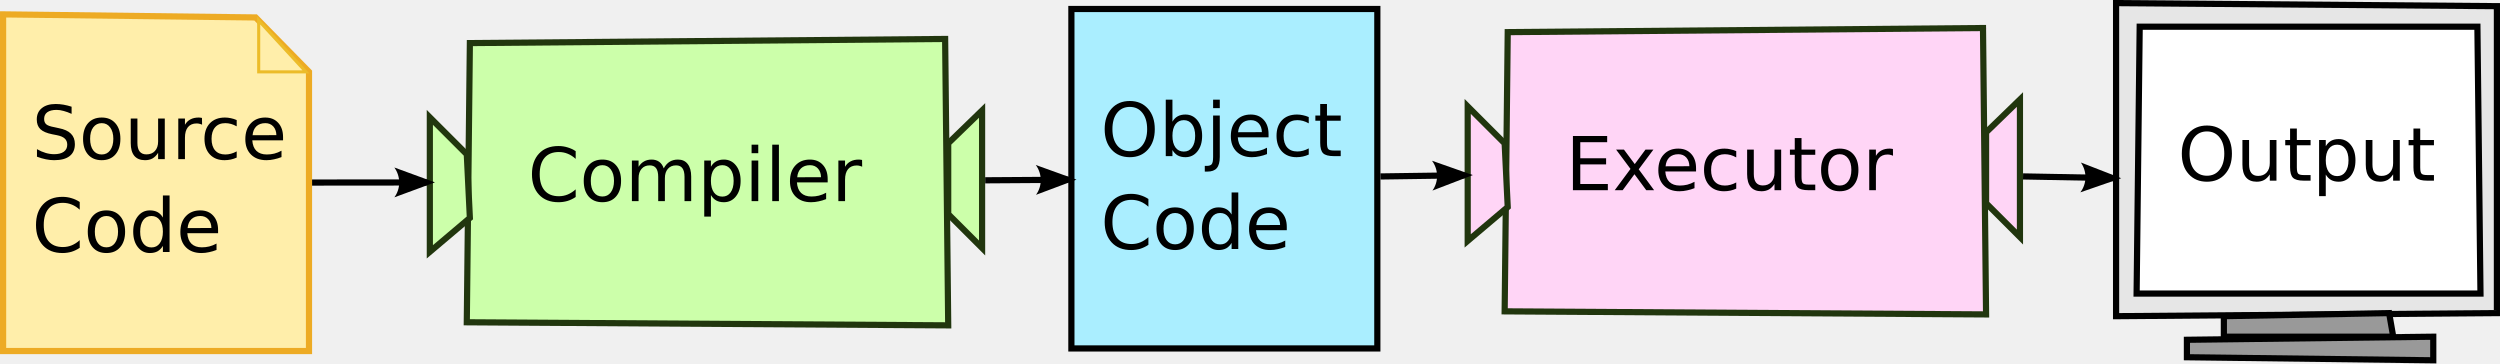
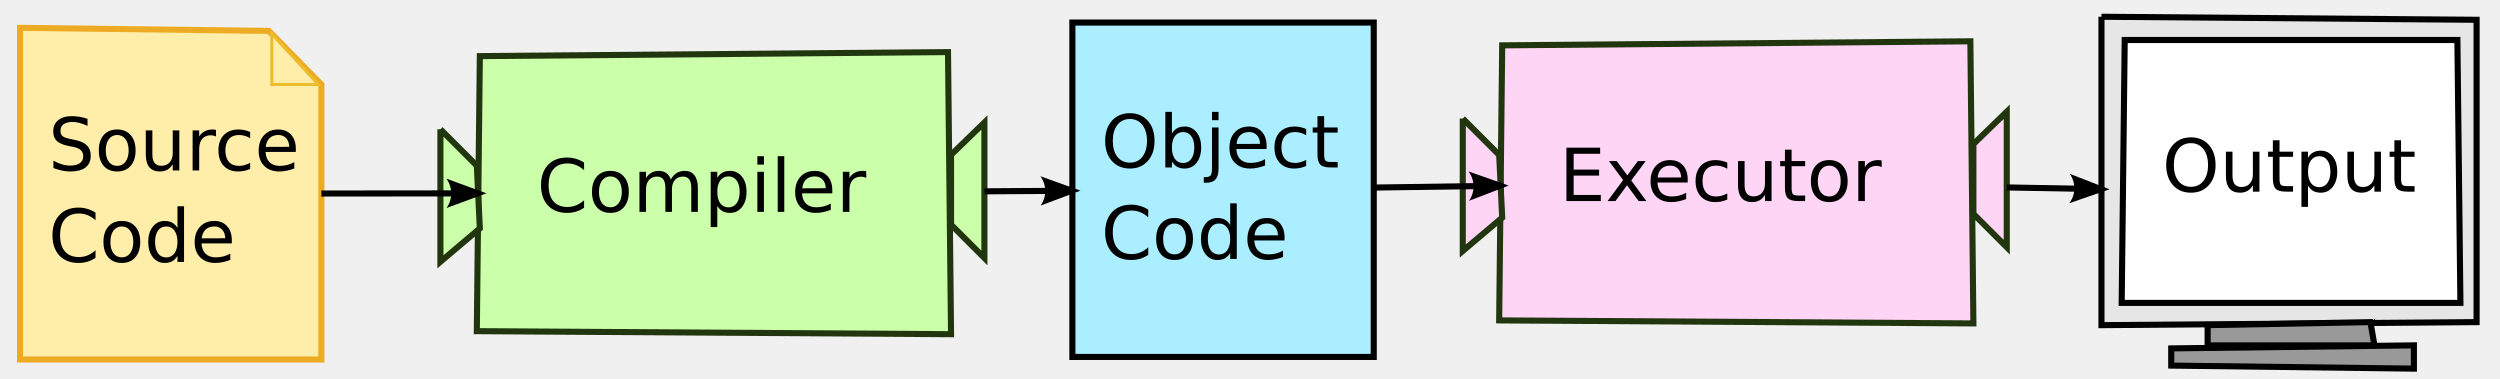
- <svg xmlns="http://www.w3.org/2000/svg" id="svg2440" width="403.873" height="58.709" version="1.0">
+ <svg xmlns="http://www.w3.org/2000/svg" id="svg2440" width="410" height="62" version="1.0">
  <defs id="defs2443">
    <marker orient="auto" refY="0" refX="0" id="Arrow2Send" style="overflow:visible">
-       <path id="path4067" style="font-size:12px;fill-rule:evenodd;stroke-width:0.625;stroke-linejoin:round" d="M 8.719,4.034 L -2.207,0.016 L 8.719,-4.002 C 6.973,-1.63 6.983,1.616 8.719,4.034 z" transform="matrix(-0.3,0,0,-0.3,0.69,0)" />
+       <path id="path4067" style="font-size:12px;fill-rule:evenodd;stroke-width:0.625;stroke-linejoin:round" d="M 8.719,4.034 -2.207,0.016 8.719,-4.002 c -1.745,2.372 -1.735,5.617 -6e-7,8.035 z" transform="matrix(-0.3,0,0,-0.3,0.69,0)" />
    </marker>
    <marker orient="auto" refY="0" refX="0" id="Arrow2Mend" style="overflow:visible">
-       <path id="path4061" style="font-size:12px;fill-rule:evenodd;stroke-width:0.625;stroke-linejoin:round" d="M 8.719,4.034 L -2.207,0.016 L 8.719,-4.002 C 6.973,-1.63 6.983,1.616 8.719,4.034 z" transform="scale(-0.6,-0.6)" />
+       <path id="path4061" style="font-size:12px;fill-rule:evenodd;stroke-width:0.625;stroke-linejoin:round" d="M 8.719,4.034 -2.207,0.016 8.719,-4.002 c -1.745,2.372 -1.735,5.617 -6e-7,8.035 z" transform="scale(-0.6,-0.6)" />
    </marker>
    <marker orient="auto" refY="0" refX="0" id="Arrow1Mend" style="overflow:visible">
-       <path id="path4043" d="M 0,0 L 5,-5 L -12.5,0 L 5,5 L 0,0 z" style="fill-rule:evenodd;stroke:#000000;stroke-width:1pt;marker-start:none" transform="matrix(-0.4,0,0,-0.4,-4,0)" />
+       <path id="path4043" d="M 0,0 5,-5 -12.5,0 5,5 0,0 z" style="fill-rule:evenodd;stroke:#000000;stroke-width:1pt;marker-start:none" transform="matrix(-0.4,0,0,-0.4,-4,0)" />
    </marker>
    <marker orient="auto" refY="0" refX="0" id="Arrow1Lend" style="overflow:visible">
-       <path id="path4037" d="M 0,0 L 5,-5 L -12.5,0 L 5,5 L 0,0 z" style="fill-rule:evenodd;stroke:#000000;stroke-width:1pt;marker-start:none" transform="matrix(-0.8,0,0,-0.8,-10,0)" />
+       <path id="path4037" d="M 0,0 5,-5 -12.5,0 5,5 0,0 z" style="fill-rule:evenodd;stroke:#000000;stroke-width:1pt;marker-start:none" transform="matrix(-0.8,0,0,-0.8,-10,0)" />
    </marker>
  </defs>
-   <g id="g8689" transform="translate(-2.816583,-1.473255)">
+   <g id="g8689" transform="translate(-0.0288472,0.7728026)">
    <g style="fill:#ffeeaa" id="g3265">
-       <path style="fill:#ffeeaa;fill-rule:evenodd;stroke:#edab24;stroke-width:1px;stroke-linecap:butt;stroke-linejoin:miter;stroke-opacity:1" d="M 3.317,3.794 L 3.317,58.186 L 52.734,58.186 L 52.734,13.08 L 44.111,4.291 L 3.317,3.794 z" id="path2451" />
-       <path style="fill:#ffeeaa;fill-rule:evenodd;stroke:#ecbc2a;stroke-width:0.5;stroke-linecap:butt;stroke-linejoin:miter;stroke-miterlimit:4;stroke-dasharray:none;stroke-opacity:1" d="M 44.608,4.789 L 44.608,13.08 L 52.236,13.08 L 44.608,4.789 z" id="path2463" />
+       <path style="fill:#ffeeaa;fill-rule:evenodd;stroke:#edab24;stroke-width:1px;stroke-linecap:butt;stroke-linejoin:miter;stroke-opacity:1" d="m 3.317,3.794 0,54.392 49.417,0 0,-45.106 L 44.111,4.291 3.317,3.794 z" id="path2451" />
+       <path style="fill:#ffeeaa;fill-rule:evenodd;stroke:#ecbc2a;stroke-width:0.5;stroke-linecap:butt;stroke-linejoin:miter;stroke-miterlimit:4;stroke-opacity:1;stroke-dasharray:none" d="m 44.608,4.789 0,8.291 7.628,0 -7.628,-8.291 z" id="path2463" />
    </g>
-     <text id="text3269" y="27.176" x="7.96" style="font-size:12px;font-style:normal;font-weight:normal;fill:#000000;fill-opacity:1;stroke:none;stroke-width:1px;stroke-linecap:butt;stroke-linejoin:miter;stroke-opacity:1;font-family:Bitstream Vera Sans" xml:space="preserve">
+     <text id="text3269" y="27.176" x="7.96" style="font-size:12px;font-style:normal;font-weight:normal;fill:#000000;fill-opacity:1;stroke:none;font-family:Bitstream Vera Sans" xml:space="preserve">
      <tspan y="27.176" x="7.96" id="tspan3271">Source</tspan>
      <tspan id="tspan3273" y="42.176" x="7.96">Code</tspan>
    </text>
  </g>
-   <g id="g8676" transform="translate(-11.2843,-1.105093)">
-     <path id="path2453" d="M 87.191,8.063 L 86.694,53.168 L 164.467,53.666 L 163.97,7.399 L 87.191,8.063 z" style="fill:#ccffaa;fill-rule:evenodd;stroke:#21360e;stroke-width:1;stroke-linecap:butt;stroke-linejoin:miter;stroke-miterlimit:4;stroke-dasharray:none;stroke-opacity:1" />
-     <path id="path2459" d="M 80.724,20.063 L 80.724,41.786 L 87.191,36.314 L 86.694,26.033 L 80.724,20.063 z" style="fill:#ccffaa;fill-rule:evenodd;stroke:#21360e;stroke-width:1px;stroke-linecap:butt;stroke-linejoin:miter;stroke-opacity:1" />
-     <path id="path2461" d="M 164.467,24.254 L 169.94,18.947 L 169.94,41.168 L 164.467,35.696 L 164.467,24.254 z" style="fill:#ccffaa;fill-rule:evenodd;stroke:#21360e;stroke-width:1px;stroke-linecap:butt;stroke-linejoin:miter;stroke-opacity:1" />
-     <text id="text3275" y="33.6" x="96.552" style="font-size:12px;font-style:normal;font-weight:normal;fill:#000000;fill-opacity:1;stroke:none;stroke-width:1px;stroke-linecap:butt;stroke-linejoin:miter;stroke-opacity:1;font-family:Bitstream Vera Sans" xml:space="preserve">
+   <g id="g8676" transform="translate(-8.496563,1.140964)">
+     <path id="path2453" d="M 87.191,8.063 86.694,53.168 164.467,53.666 163.97,7.399 87.191,8.063 z" style="fill:#ccffaa;fill-rule:evenodd;stroke:#21360e;stroke-width:1;stroke-linecap:butt;stroke-linejoin:miter;stroke-miterlimit:4;stroke-opacity:1;stroke-dasharray:none" />
+     <path id="path2459" d="m 80.724,20.063 0,21.724 6.467,-5.472 -0.497,-10.281 -5.97,-5.97 z" style="fill:#ccffaa;fill-rule:evenodd;stroke:#21360e;stroke-width:1px;stroke-linecap:butt;stroke-linejoin:miter;stroke-opacity:1" />
+     <path id="path2461" d="m 164.467,24.254 5.472,-5.307 0,22.221 -5.472,-5.472 0,-11.442 z" style="fill:#ccffaa;fill-rule:evenodd;stroke:#21360e;stroke-width:1px;stroke-linecap:butt;stroke-linejoin:miter;stroke-opacity:1" />
+     <text id="text3275" y="33.6" x="96.552" style="font-size:12px;font-style:normal;font-weight:normal;fill:#000000;fill-opacity:1;stroke:none;font-family:Bitstream Vera Sans" xml:space="preserve">
      <tspan y="33.6" x="96.552" id="tspan3277">Compiler</tspan>
    </text>
  </g>
-   <g id="g7520" transform="translate(141.6948,-1.635678)">
-     <path id="path2457" d="M 200.156,2.136 L 200.156,52.714 L 261.678,52.216 L 261.678,2.633 L 200.156,2.136 z" style="fill:#e6e6e6;fill-rule:evenodd;stroke:#000000;stroke-width:1px;stroke-linecap:butt;stroke-linejoin:miter;stroke-opacity:1" />
-     <path id="path2455" d="M 203.97,5.95 L 203.472,49.065 L 259.025,49.065 L 258.528,5.95 L 203.97,5.95 z" style="fill:#ffffff;fill-rule:evenodd;stroke:#000000;stroke-width:1px;stroke-linecap:butt;stroke-linejoin:miter;stroke-opacity:1" />
-     <path id="path2465" d="M 217.568,52.714 L 217.568,56.03 L 244.93,56.03 L 244.266,52.216 L 217.568,52.714 z" style="fill:#999999;fill-rule:evenodd;stroke:#000000;stroke-width:1px;stroke-linecap:butt;stroke-linejoin:miter;stroke-opacity:1" />
-     <path id="path2467" d="M 211.598,56.528 L 211.598,59.347 L 251.397,59.844 L 251.397,56.03 L 211.598,56.528 z" style="fill:#999999;fill-rule:evenodd;stroke:#000000;stroke-width:1px;stroke-linecap:butt;stroke-linejoin:miter;stroke-opacity:1" />
-     <text id="text3279" y="30.824" x="210.106" style="font-size:12px;font-style:normal;font-weight:normal;fill:#000000;fill-opacity:1;stroke:none;stroke-width:1px;stroke-linecap:butt;stroke-linejoin:miter;stroke-opacity:1;font-family:Bitstream Vera Sans" xml:space="preserve">
+   <g id="g7520" transform="translate(144.4826,0.6103788)">
+     <path id="path2457" d="m 200.156,2.136 0,50.578 61.523,-0.497 0,-49.583 -61.523,-0.497 z" style="fill:#e6e6e6;fill-rule:evenodd;stroke:#000000;stroke-width:1px;stroke-linecap:butt;stroke-linejoin:miter;stroke-opacity:1" />
+     <path id="path2455" d="m 203.97,5.95 -0.497,43.116 55.553,0 -0.497,-43.116 -54.558,0 z" style="fill:#ffffff;fill-rule:evenodd;stroke:#000000;stroke-width:1px;stroke-linecap:butt;stroke-linejoin:miter;stroke-opacity:1" />
+     <path id="path2465" d="m 217.568,52.714 0,3.317 27.362,0 -0.663,-3.814 -26.698,0.497 z" style="fill:#999999;fill-rule:evenodd;stroke:#000000;stroke-width:1px;stroke-linecap:butt;stroke-linejoin:miter;stroke-opacity:1" />
+     <path id="path2467" d="m 211.598,56.528 0,2.819 39.799,0.497 0,-3.814 -39.799,0.497 z" style="fill:#999999;fill-rule:evenodd;stroke:#000000;stroke-width:1px;stroke-linecap:butt;stroke-linejoin:miter;stroke-opacity:1" />
+     <text id="text3279" y="30.824" x="210.106" style="font-size:12px;font-style:normal;font-weight:normal;fill:#000000;fill-opacity:1;stroke:none;font-family:Bitstream Vera Sans" xml:space="preserve">
      <tspan y="30.824" x="210.106" id="tspan3281">Output</tspan>
    </text>
  </g>
-   <text xml:space="preserve" style="font-size:12px;font-style:normal;font-weight:normal;fill:#000000;fill-opacity:1;stroke:none;stroke-width:1px;stroke-linecap:butt;stroke-linejoin:miter;stroke-opacity:1;font-family:Bitstream Vera Sans" x="86.383" y="56.29" id="text8647">
-     <tspan id="tspan8649" x="86.383" y="56.29" />
+   <text xml:space="preserve" style="font-size:12px;font-style:normal;font-weight:normal;fill:#000000;fill-opacity:1;stroke:none;font-family:Bitstream Vera Sans" x="86.383" y="59.582" id="text8647">
+     <tspan id="tspan8649" x="86.383" y="59.582" />
  </text>
-   <g id="g8683" transform="translate(-29.32421,-1.473255)">
+   <g id="g8683" transform="translate(-26.53648,0.7728026)">
    <rect y="2.926" x="202.406" height="54.838" width="49.425" id="rect8651" style="fill:#aaeeff;fill-rule:evenodd;stroke:#000000;stroke-width:1px;stroke-linecap:butt;stroke-linejoin:miter;stroke-opacity:1" />
-     <text id="text8653" y="26.697" x="207.113" style="font-size:12px;font-style:normal;font-weight:normal;fill:#000000;fill-opacity:1;stroke:none;stroke-width:1px;stroke-linecap:butt;stroke-linejoin:miter;stroke-opacity:1;font-family:Bitstream Vera Sans" xml:space="preserve">
+     <text id="text8653" y="26.697" x="207.113" style="font-size:12px;font-style:normal;font-weight:normal;fill:#000000;fill-opacity:1;stroke:none;font-family:Bitstream Vera Sans" xml:space="preserve">
      <tspan y="26.697" x="207.113" id="tspan8655">Object</tspan>
      <tspan id="tspan8657" y="41.697" x="207.113">Code</tspan>
    </text>
  </g>
-   <g id="g8669" transform="translate(330.9023,52.50719)">
-     <path id="path8659" d="M -87.33,-47.316 L -87.827,-2.21 L -10.054,-1.713 L -10.551,-47.979 L -87.33,-47.316 z" style="fill:#ffd5f6;fill-rule:evenodd;stroke:#21360e;stroke-width:1;stroke-linecap:butt;stroke-linejoin:miter;stroke-miterlimit:4;stroke-dasharray:none;stroke-opacity:1" />
-     <path id="path8661" d="M -93.797,-35.316 L -93.797,-13.592 L -87.33,-19.065 L -87.827,-29.346 L -93.797,-35.316 z" style="fill:#ffd5f6;fill-rule:evenodd;stroke:#21360e;stroke-width:1px;stroke-linecap:butt;stroke-linejoin:miter;stroke-opacity:1" />
-     <path id="path8663" d="M -10.054,-31.125 L -4.581,-36.432 L -4.581,-14.21 L -10.054,-19.683 L -10.054,-31.125 z" style="fill:#ffd5f6;fill-rule:evenodd;stroke:#21360e;stroke-width:1px;stroke-linecap:butt;stroke-linejoin:miter;stroke-opacity:1" />
-     <text id="text8665" y="-21.778" x="-77.969" style="font-size:12px;font-style:normal;font-weight:normal;fill:#000000;fill-opacity:1;stroke:none;stroke-width:1px;stroke-linecap:butt;stroke-linejoin:miter;stroke-opacity:1;font-family:Bitstream Vera Sans" xml:space="preserve">
+   <g id="g8669" transform="translate(333.69,54.75325)">
+     <path id="path8659" d="m -87.33,-47.316 -0.497,45.106 77.774,0.497 -0.497,-46.266 -76.779,0.663 z" style="fill:#ffd5f6;fill-rule:evenodd;stroke:#21360e;stroke-width:1;stroke-linecap:butt;stroke-linejoin:miter;stroke-miterlimit:4;stroke-opacity:1;stroke-dasharray:none" />
+     <path id="path8661" d="m -93.797,-35.316 0,21.724 6.467,-5.472 -0.497,-10.281 -5.97,-5.97 z" style="fill:#ffd5f6;fill-rule:evenodd;stroke:#21360e;stroke-width:1px;stroke-linecap:butt;stroke-linejoin:miter;stroke-opacity:1" />
+     <path id="path8663" d="m -10.054,-31.125 5.472,-5.307 0,22.221 -5.472,-5.472 0,-11.442 z" style="fill:#ffd5f6;fill-rule:evenodd;stroke:#21360e;stroke-width:1px;stroke-linecap:butt;stroke-linejoin:miter;stroke-opacity:1" />
+     <text id="text8665" y="-21.778" x="-77.969" style="font-size:12px;font-style:normal;font-weight:normal;fill:#000000;fill-opacity:1;stroke:none;font-family:Bitstream Vera Sans" xml:space="preserve">
      <tspan y="-21.778" x="-77.969" id="tspan8667">Executor</tspan>
    </text>
  </g>
-   <path style="fill:none;fill-rule:evenodd;stroke:#000000;stroke-width:1px;stroke-linecap:butt;stroke-linejoin:miter;marker-end:url(#Arrow2Mend);stroke-opacity:1" d="M 50.417,29.491 L 68.939,29.473" id="path8697" />
-   <path style="fill:none;fill-rule:evenodd;stroke:#000000;stroke-width:1px;stroke-linecap:butt;stroke-linejoin:miter;marker-end:url(#Arrow2Mend);stroke-opacity:1" d="M 159.156,29.128 L 172.581,29.039" id="path8699" />
-   <path style="fill:none;fill-rule:evenodd;stroke:#000000;stroke-width:1px;stroke-linecap:butt;stroke-linejoin:miter;marker-end:url(#Arrow2Mend);stroke-opacity:1" d="M 223.006,28.508 L 236.605,28.312" id="path8701" />
-   <path style="fill:none;fill-rule:evenodd;stroke:#000000;stroke-width:1px;stroke-linecap:butt;stroke-linejoin:miter;marker-end:url(#Arrow2Mend);stroke-opacity:1" d="M 326.821,28.501 L 341.351,28.772" id="path8703" />
+   <path style="fill:none;stroke:#000000;stroke-width:1px;stroke-linecap:butt;stroke-linejoin:miter;stroke-opacity:1;marker-end:url(#Arrow2Mend)" d="m 52.705,31.738 25.741,-0.026" id="path8697" />
+   <path style="fill:none;stroke:#000000;stroke-width:1px;stroke-linecap:butt;stroke-linejoin:miter;stroke-opacity:1;marker-end:url(#Arrow2Mend)" d="m 161.443,31.377 14.426,-0.096" id="path8699" />
+   <path style="fill:none;stroke:#000000;stroke-width:1px;stroke-linecap:butt;stroke-linejoin:miter;stroke-opacity:1;marker-end:url(#Arrow2Mend)" d="m 225.294,30.761 20.812,-0.3" id="path8701" />
+   <path style="fill:none;stroke:#000000;stroke-width:1px;stroke-linecap:butt;stroke-linejoin:miter;stroke-opacity:1;marker-end:url(#Arrow2Mend)" d="m 329.109,30.738 15.53,0.289" id="path8703" />
</svg>
